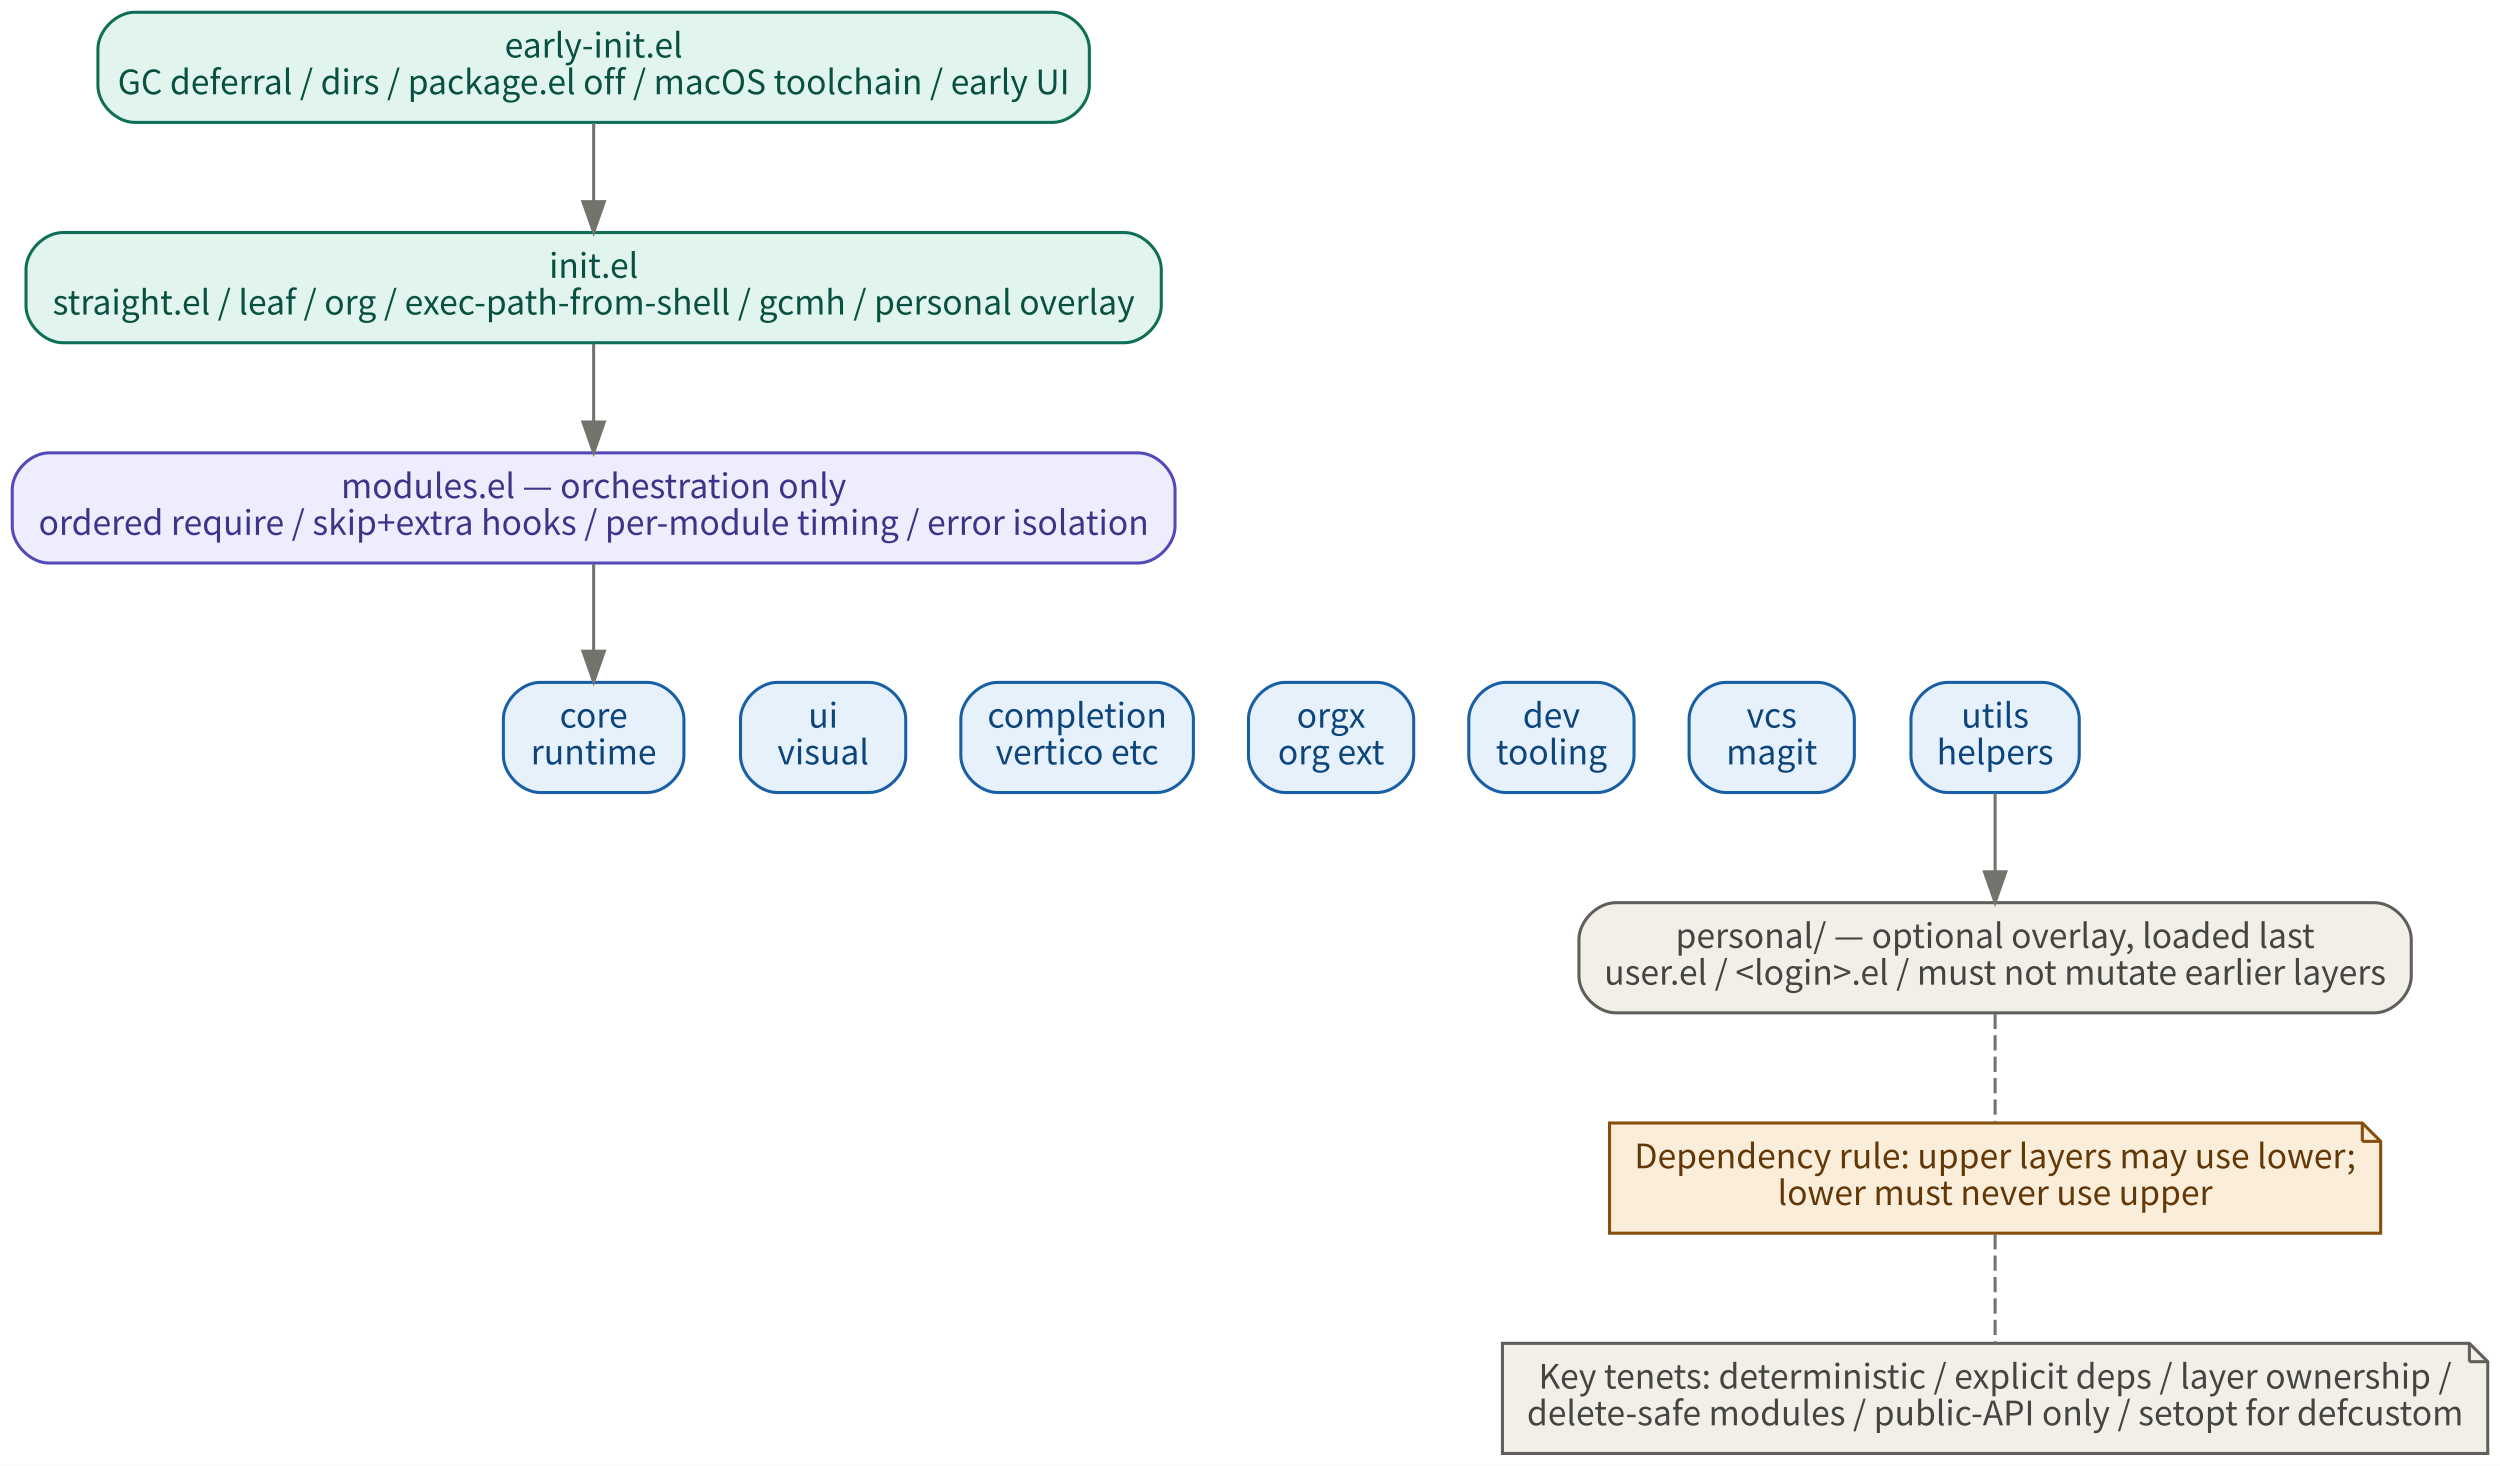
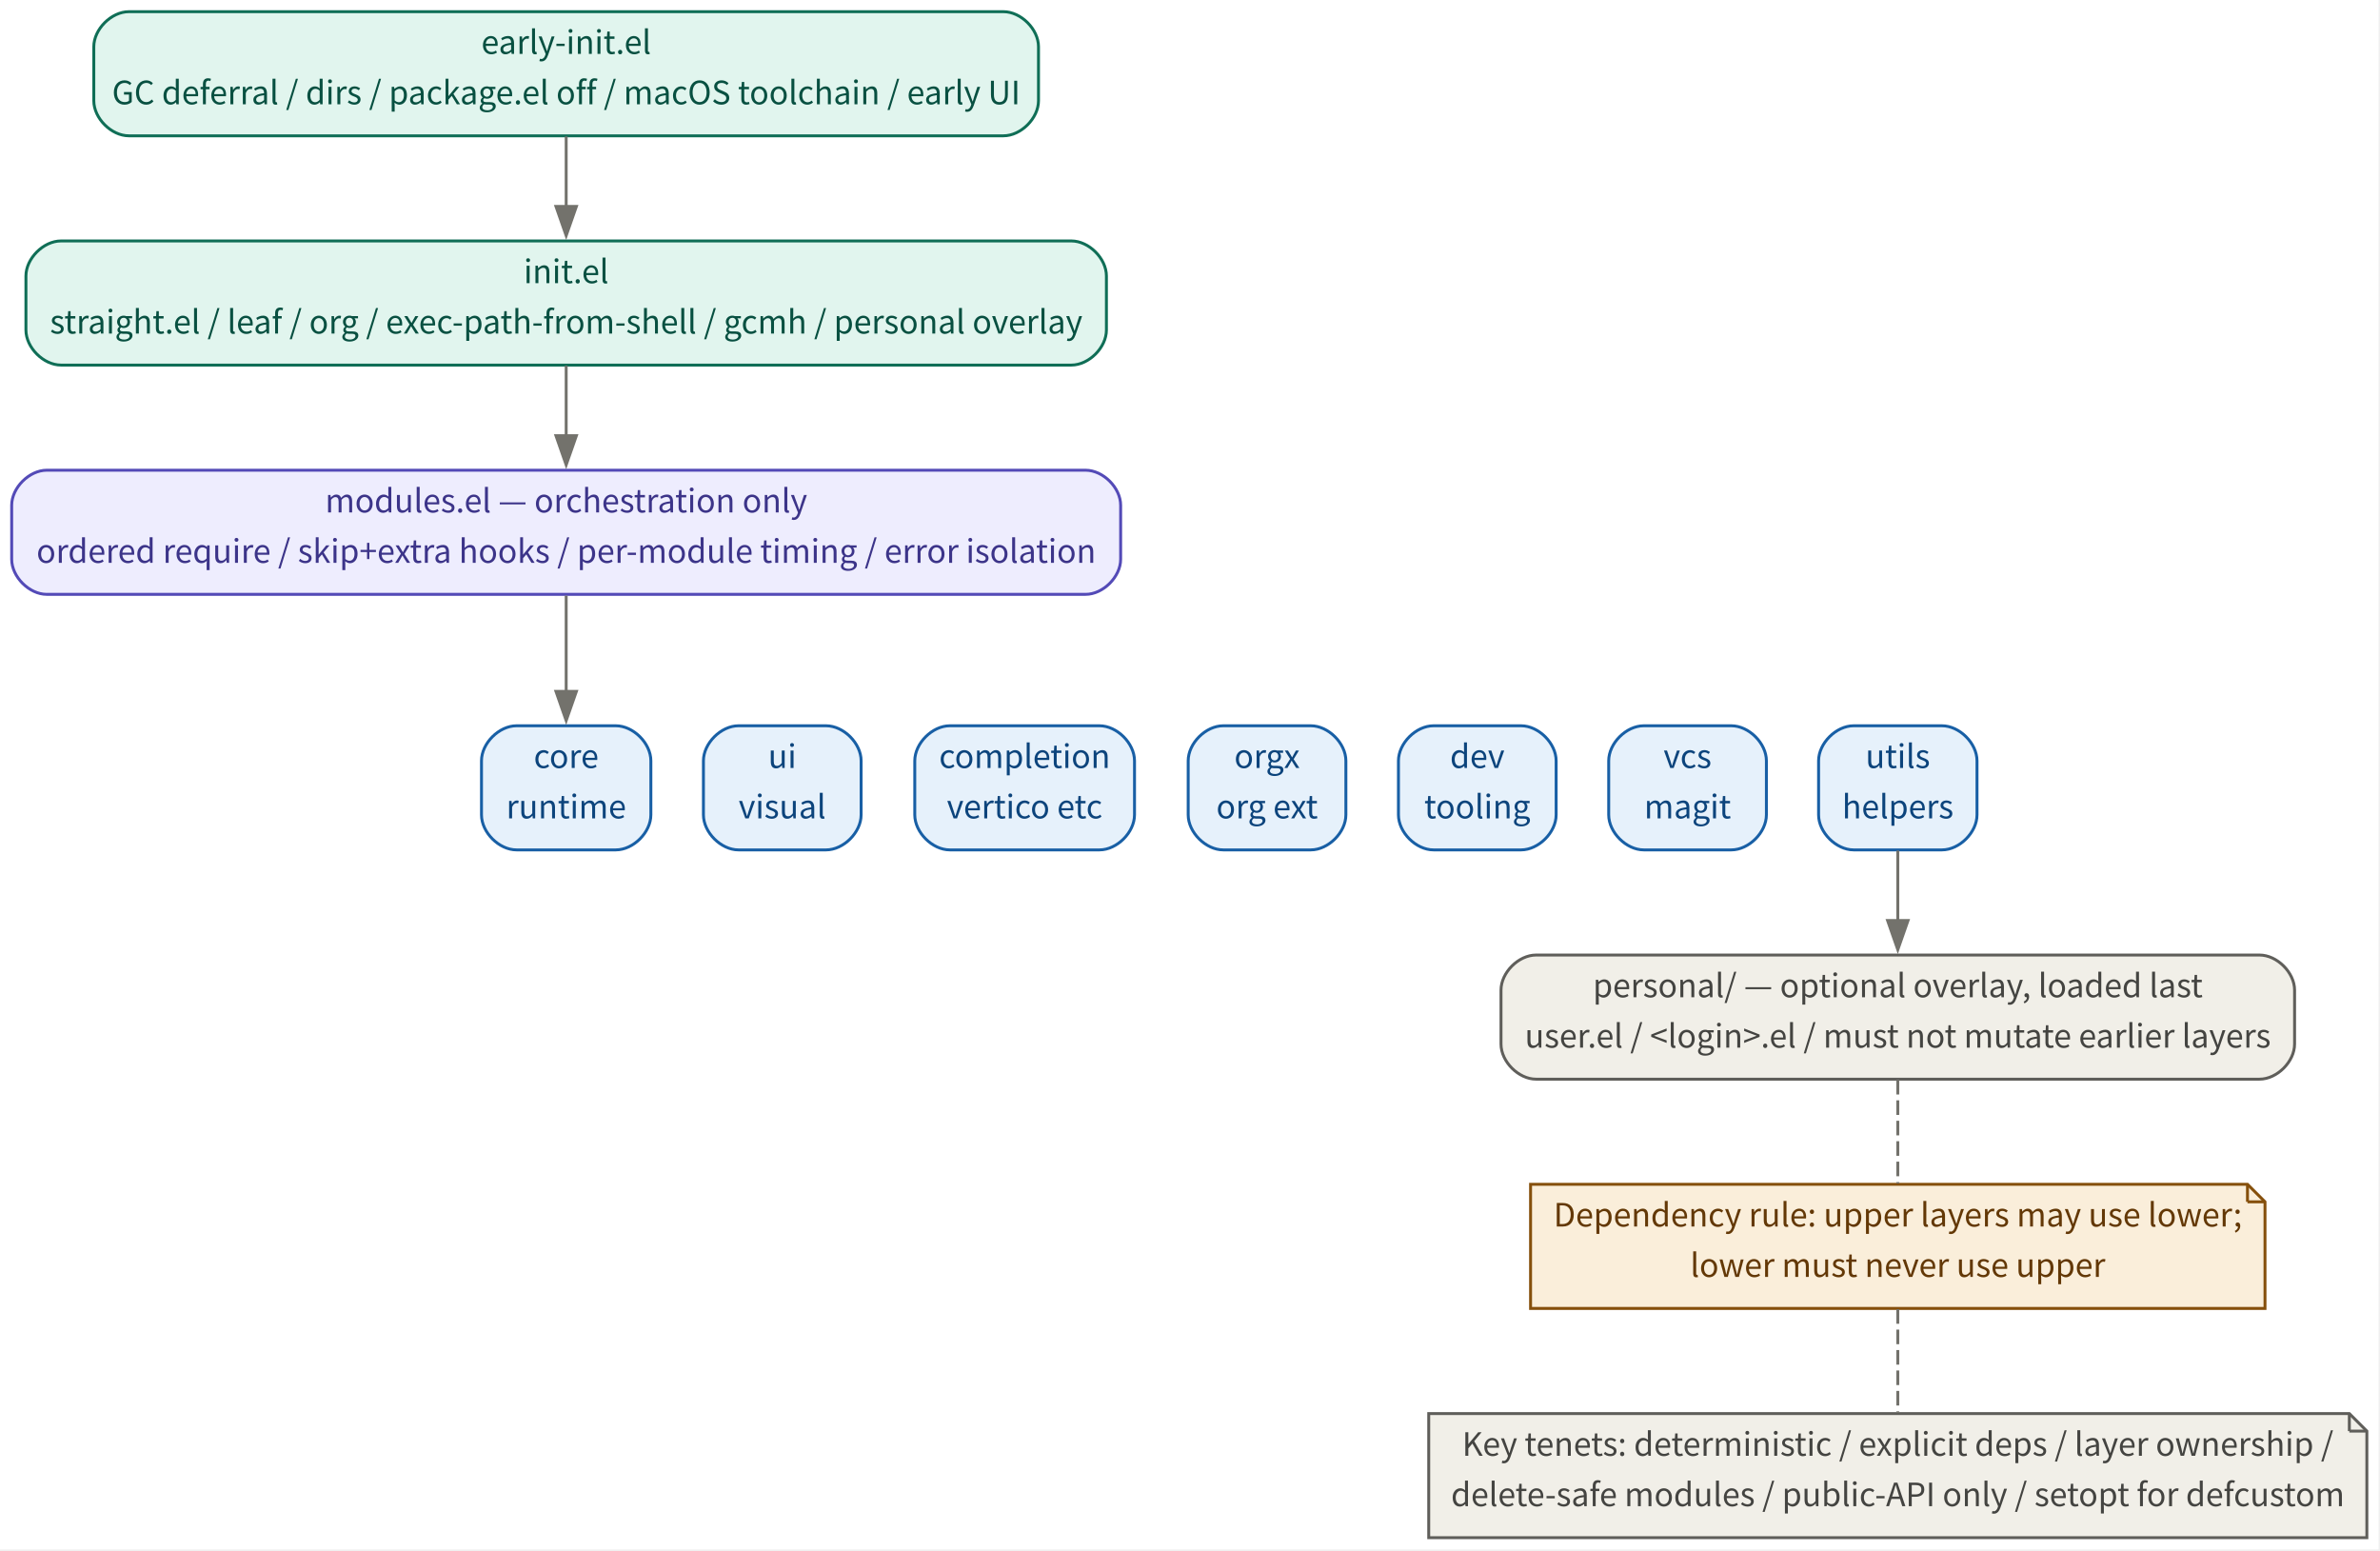
- <svg xmlns="http://www.w3.org/2000/svg" width="817pt" height="479pt" viewBox="0.00 0.00 817.00 479.00">
-   <g id="graph0" class="graph" transform="scale(1 1) rotate(0) translate(4 475)">
-     <polygon fill="white" stroke="transparent" points="-4,4 -4,-475 813,-475 813,4 -4,4" />
+ <svg xmlns="http://www.w3.org/2000/svg" width="815pt" height="531pt" viewBox="0.00 0.00 815.00 531.00">
+   <g id="graph0" class="graph" transform="scale(1 1) rotate(0) translate(4 526.5)">
+     <polygon fill="white" stroke="none" points="-4,4 -4,-526.5 810.5,-526.5 810.5,4 -4,4" />
    <g id="clust1" class="cluster">
</g>
    <g id="node1" class="node">
-       <path fill="#e1f5ee" stroke="#0f6e56" d="M340,-471C340,-471 40,-471 40,-471 34,-471 28,-465 28,-459 28,-459 28,-447 28,-447 28,-441 34,-435 40,-435 40,-435 340,-435 340,-435 346,-435 352,-441 352,-447 352,-447 352,-459 352,-459 352,-465 346,-471 340,-471" />
-       <text text-anchor="middle" x="190" y="-456.2" font-family="Noto Sans CJK JP" font-size="11.00" fill="#085041">early-init.el</text>
-       <text text-anchor="middle" x="190" y="-444.2" font-family="Noto Sans CJK JP" font-size="11.00" fill="#085041">GC deferral / dirs / package.el off / macOS toolchain / early UI</text>
+       <path fill="#e1f5ee" stroke="#0f6e56" d="M339.62,-522.5C339.62,-522.5 40.12,-522.5 40.12,-522.5 34.13,-522.5 28.12,-516.5 28.12,-510.5 28.12,-510.5 28.12,-492 28.12,-492 28.12,-486 34.12,-480 40.12,-480 40.12,-480 339.62,-480 339.62,-480 345.62,-480 351.62,-486 351.62,-492 351.62,-492 351.62,-510.5 351.62,-510.5 351.62,-516.5 345.62,-522.5 339.62,-522.5" />
+       <text xml:space="preserve" text-anchor="middle" x="189.88" y="-508.05" font-family="Noto Sans CJK JP" font-size="11.00" fill="#085041">early-init.el</text>
+       <text xml:space="preserve" text-anchor="middle" x="189.88" y="-490.8" font-family="Noto Sans CJK JP" font-size="11.00" fill="#085041">GC deferral / dirs / package.el off / macOS toolchain / early UI</text>
    </g>
    <g id="node2" class="node">
-       <path fill="#e1f5ee" stroke="#0f6e56" d="M363.5,-399C363.5,-399 16.5,-399 16.5,-399 10.5,-399 4.5,-393 4.5,-387 4.5,-387 4.5,-375 4.5,-375 4.5,-369 10.5,-363 16.5,-363 16.5,-363 363.5,-363 363.5,-363 369.5,-363 375.5,-369 375.5,-375 375.5,-375 375.5,-387 375.5,-387 375.5,-393 369.5,-399 363.5,-399" />
-       <text text-anchor="middle" x="190" y="-384.2" font-family="Noto Sans CJK JP" font-size="11.00" fill="#085041">init.el</text>
-       <text text-anchor="middle" x="190" y="-372.2" font-family="Noto Sans CJK JP" font-size="11.00" fill="#085041">straight.el / leaf / org / exec-path-from-shell / gcmh / personal overlay</text>
+       <path fill="#e1f5ee" stroke="#0f6e56" d="M362.88,-444C362.88,-444 16.88,-444 16.88,-444 10.88,-444 4.88,-438 4.88,-432 4.88,-432 4.88,-413.5 4.88,-413.5 4.88,-407.5 10.88,-401.5 16.88,-401.5 16.88,-401.5 362.88,-401.5 362.88,-401.5 368.88,-401.5 374.88,-407.5 374.88,-413.5 374.88,-413.5 374.88,-432 374.88,-432 374.88,-438 368.88,-444 362.88,-444" />
+       <text xml:space="preserve" text-anchor="middle" x="189.88" y="-429.55" font-family="Noto Sans CJK JP" font-size="11.00" fill="#085041">init.el</text>
+       <text xml:space="preserve" text-anchor="middle" x="189.88" y="-412.3" font-family="Noto Sans CJK JP" font-size="11.00" fill="#085041">straight.el / leaf / org / exec-path-from-shell / gcmh / personal overlay</text>
    </g>
    <g id="edge7" class="edge">
-       <path fill="none" stroke="#73726c" d="M190,-434.7C190,-426.98 190,-417.71 190,-409.11" />
-       <polygon fill="#73726c" stroke="#73726c" points="193.5,-409.1 190,-399.1 186.5,-409.1 193.5,-409.1" />
+       <path fill="none" stroke="#73726c" d="M189.88,-479.75C189.88,-472.37 189.88,-463.87 189.88,-455.75" />
+       <polygon fill="#73726c" stroke="#73726c" points="193.38,-455.82 189.88,-445.82 186.38,-455.82 193.38,-455.82" />
    </g>
    <g id="node3" class="node">
-       <path fill="#eeedfe" stroke="#534ab7" d="M368,-327C368,-327 12,-327 12,-327 6,-327 0,-321 0,-315 0,-315 0,-303 0,-303 0,-297 6,-291 12,-291 12,-291 368,-291 368,-291 374,-291 380,-297 380,-303 380,-303 380,-315 380,-315 380,-321 374,-327 368,-327" />
-       <text text-anchor="middle" x="190" y="-312.2" font-family="Noto Sans CJK JP" font-size="11.00" fill="#3c3489">modules.el — orchestration only</text>
-       <text text-anchor="middle" x="190" y="-300.2" font-family="Noto Sans CJK JP" font-size="11.00" fill="#3c3489">ordered require / skip+extra hooks / per-module timing / error isolation</text>
+       <path fill="#eeedfe" stroke="#534ab7" d="M367.75,-365.5C367.75,-365.5 12,-365.5 12,-365.5 6,-365.5 0,-359.5 0,-353.5 0,-353.5 0,-335 0,-335 0,-329 6,-323 12,-323 12,-323 367.75,-323 367.75,-323 373.75,-323 379.75,-329 379.75,-335 379.75,-335 379.75,-353.5 379.75,-353.5 379.75,-359.5 373.75,-365.5 367.75,-365.5" />
+       <text xml:space="preserve" text-anchor="middle" x="189.88" y="-351.05" font-family="Noto Sans CJK JP" font-size="11.00" fill="#3c3489">modules.el — orchestration only</text>
+       <text xml:space="preserve" text-anchor="middle" x="189.88" y="-333.8" font-family="Noto Sans CJK JP" font-size="11.00" fill="#3c3489">ordered require / skip+extra hooks / per-module timing / error isolation</text>
    </g>
    <g id="edge8" class="edge">
-       <path fill="none" stroke="#73726c" d="M190,-362.7C190,-354.98 190,-345.71 190,-337.11" />
-       <polygon fill="#73726c" stroke="#73726c" points="193.5,-337.1 190,-327.1 186.5,-337.1 193.5,-337.1" />
+       <path fill="none" stroke="#73726c" d="M189.88,-401.25C189.88,-393.87 189.88,-385.37 189.88,-377.25" />
+       <polygon fill="#73726c" stroke="#73726c" points="193.38,-377.32 189.88,-367.32 186.38,-377.32 193.38,-377.32" />
    </g>
    <g id="node4" class="node">
-       <path fill="#e6f1fb" stroke="#185fa5" d="M207.5,-252C207.5,-252 172.5,-252 172.5,-252 166.5,-252 160.5,-246 160.5,-240 160.5,-240 160.5,-228 160.5,-228 160.5,-222 166.5,-216 172.5,-216 172.5,-216 207.5,-216 207.5,-216 213.5,-216 219.5,-222 219.5,-228 219.5,-228 219.5,-240 219.5,-240 219.5,-246 213.5,-252 207.5,-252" />
-       <text text-anchor="middle" x="190" y="-237.2" font-family="Noto Sans CJK JP" font-size="11.00" fill="#0c447c">core</text>
-       <text text-anchor="middle" x="190" y="-225.2" font-family="Noto Sans CJK JP" font-size="11.00" fill="#0c447c">runtime</text>
+       <path fill="#e6f1fb" stroke="#185fa5" d="M206.88,-278C206.88,-278 172.88,-278 172.88,-278 166.88,-278 160.88,-272 160.88,-266 160.88,-266 160.88,-247.5 160.88,-247.5 160.88,-241.5 166.88,-235.5 172.88,-235.5 172.88,-235.5 206.88,-235.5 206.88,-235.5 212.88,-235.5 218.88,-241.5 218.88,-247.5 218.88,-247.5 218.88,-266 218.88,-266 218.88,-272 212.88,-278 206.88,-278" />
+       <text xml:space="preserve" text-anchor="middle" x="189.88" y="-263.55" font-family="Noto Sans CJK JP" font-size="11.00" fill="#0c447c">core</text>
+       <text xml:space="preserve" text-anchor="middle" x="189.88" y="-246.3" font-family="Noto Sans CJK JP" font-size="11.00" fill="#0c447c">runtime</text>
    </g>
    <g id="edge9" class="edge">
-       <path fill="none" stroke="#73726c" d="M190,-290.7C190,-282.25 190,-271.87 190,-262.37" />
-       <polygon fill="#73726c" stroke="#73726c" points="193.5,-262.18 190,-252.18 186.5,-262.18 193.5,-262.18" />
+       <path fill="none" stroke="#73726c" d="M189.88,-322.55C189.88,-312.68 189.88,-300.65 189.88,-289.64" />
+       <polygon fill="#73726c" stroke="#73726c" points="193.38,-289.77 189.88,-279.77 186.38,-289.77 193.38,-289.77" />
    </g>
    <g id="node5" class="node">
-       <path fill="#e6f1fb" stroke="#185fa5" d="M280,-252C280,-252 250,-252 250,-252 244,-252 238,-246 238,-240 238,-240 238,-228 238,-228 238,-222 244,-216 250,-216 250,-216 280,-216 280,-216 286,-216 292,-222 292,-228 292,-228 292,-240 292,-240 292,-246 286,-252 280,-252" />
-       <text text-anchor="middle" x="265" y="-237.2" font-family="Noto Sans CJK JP" font-size="11.00" fill="#0c447c">ui</text>
-       <text text-anchor="middle" x="265" y="-225.2" font-family="Noto Sans CJK JP" font-size="11.00" fill="#0c447c">visual</text>
+       <path fill="#e6f1fb" stroke="#185fa5" d="M278.88,-278C278.88,-278 248.88,-278 248.88,-278 242.88,-278 236.88,-272 236.88,-266 236.88,-266 236.88,-247.5 236.88,-247.5 236.88,-241.5 242.88,-235.5 248.88,-235.5 248.88,-235.5 278.88,-235.5 278.88,-235.5 284.88,-235.5 290.88,-241.5 290.88,-247.5 290.88,-247.5 290.88,-266 290.88,-266 290.88,-272 284.88,-278 278.88,-278" />
+       <text xml:space="preserve" text-anchor="middle" x="263.88" y="-263.55" font-family="Noto Sans CJK JP" font-size="11.00" fill="#0c447c">ui</text>
+       <text xml:space="preserve" text-anchor="middle" x="263.88" y="-246.3" font-family="Noto Sans CJK JP" font-size="11.00" fill="#0c447c">visual</text>
    </g>
    <g id="node6" class="node">
-       <path fill="#e6f1fb" stroke="#185fa5" d="M374,-252C374,-252 322,-252 322,-252 316,-252 310,-246 310,-240 310,-240 310,-228 310,-228 310,-222 316,-216 322,-216 322,-216 374,-216 374,-216 380,-216 386,-222 386,-228 386,-228 386,-240 386,-240 386,-246 380,-252 374,-252" />
-       <text text-anchor="middle" x="348" y="-237.2" font-family="Noto Sans CJK JP" font-size="11.00" fill="#0c447c">completion</text>
-       <text text-anchor="middle" x="348" y="-225.2" font-family="Noto Sans CJK JP" font-size="11.00" fill="#0c447c">vertico etc</text>
+       <path fill="#e6f1fb" stroke="#185fa5" d="M372.5,-278C372.5,-278 321.25,-278 321.25,-278 315.25,-278 309.25,-272 309.25,-266 309.25,-266 309.25,-247.5 309.25,-247.5 309.25,-241.5 315.25,-235.5 321.25,-235.5 321.25,-235.5 372.5,-235.5 372.5,-235.5 378.5,-235.5 384.5,-241.5 384.5,-247.5 384.5,-247.5 384.5,-266 384.5,-266 384.5,-272 378.5,-278 372.5,-278" />
+       <text xml:space="preserve" text-anchor="middle" x="346.88" y="-263.55" font-family="Noto Sans CJK JP" font-size="11.00" fill="#0c447c">completion</text>
+       <text xml:space="preserve" text-anchor="middle" x="346.88" y="-246.3" font-family="Noto Sans CJK JP" font-size="11.00" fill="#0c447c">vertico etc</text>
    </g>
    <g id="node7" class="node">
-       <path fill="#e6f1fb" stroke="#185fa5" d="M446,-252C446,-252 416,-252 416,-252 410,-252 404,-246 404,-240 404,-240 404,-228 404,-228 404,-222 410,-216 416,-216 416,-216 446,-216 446,-216 452,-216 458,-222 458,-228 458,-228 458,-240 458,-240 458,-246 452,-252 446,-252" />
-       <text text-anchor="middle" x="431" y="-237.2" font-family="Noto Sans CJK JP" font-size="11.00" fill="#0c447c">orgx</text>
-       <text text-anchor="middle" x="431" y="-225.2" font-family="Noto Sans CJK JP" font-size="11.00" fill="#0c447c">org ext</text>
+       <path fill="#e6f1fb" stroke="#185fa5" d="M444.88,-278C444.88,-278 414.88,-278 414.88,-278 408.88,-278 402.88,-272 402.88,-266 402.88,-266 402.88,-247.5 402.88,-247.5 402.88,-241.5 408.88,-235.5 414.88,-235.5 414.88,-235.5 444.88,-235.5 444.88,-235.5 450.88,-235.5 456.88,-241.5 456.88,-247.5 456.88,-247.5 456.88,-266 456.88,-266 456.88,-272 450.88,-278 444.88,-278" />
+       <text xml:space="preserve" text-anchor="middle" x="429.88" y="-263.55" font-family="Noto Sans CJK JP" font-size="11.00" fill="#0c447c">orgx</text>
+       <text xml:space="preserve" text-anchor="middle" x="429.88" y="-246.3" font-family="Noto Sans CJK JP" font-size="11.00" fill="#0c447c">org ext</text>
    </g>
    <g id="node8" class="node">
-       <path fill="#e6f1fb" stroke="#185fa5" d="M518,-252C518,-252 488,-252 488,-252 482,-252 476,-246 476,-240 476,-240 476,-228 476,-228 476,-222 482,-216 488,-216 488,-216 518,-216 518,-216 524,-216 530,-222 530,-228 530,-228 530,-240 530,-240 530,-246 524,-252 518,-252" />
-       <text text-anchor="middle" x="503" y="-237.2" font-family="Noto Sans CJK JP" font-size="11.00" fill="#0c447c">dev</text>
-       <text text-anchor="middle" x="503" y="-225.2" font-family="Noto Sans CJK JP" font-size="11.00" fill="#0c447c">tooling</text>
+       <path fill="#e6f1fb" stroke="#185fa5" d="M516.88,-278C516.88,-278 486.88,-278 486.88,-278 480.88,-278 474.88,-272 474.88,-266 474.88,-266 474.88,-247.5 474.88,-247.5 474.88,-241.5 480.88,-235.5 486.88,-235.5 486.88,-235.5 516.88,-235.5 516.88,-235.5 522.88,-235.5 528.88,-241.5 528.88,-247.5 528.88,-247.5 528.88,-266 528.88,-266 528.88,-272 522.88,-278 516.88,-278" />
+       <text xml:space="preserve" text-anchor="middle" x="501.88" y="-263.55" font-family="Noto Sans CJK JP" font-size="11.00" fill="#0c447c">dev</text>
+       <text xml:space="preserve" text-anchor="middle" x="501.88" y="-246.3" font-family="Noto Sans CJK JP" font-size="11.00" fill="#0c447c">tooling</text>
    </g>
    <g id="node9" class="node">
-       <path fill="#e6f1fb" stroke="#185fa5" d="M590,-252C590,-252 560,-252 560,-252 554,-252 548,-246 548,-240 548,-240 548,-228 548,-228 548,-222 554,-216 560,-216 560,-216 590,-216 590,-216 596,-216 602,-222 602,-228 602,-228 602,-240 602,-240 602,-246 596,-252 590,-252" />
-       <text text-anchor="middle" x="575" y="-237.2" font-family="Noto Sans CJK JP" font-size="11.00" fill="#0c447c">vcs</text>
-       <text text-anchor="middle" x="575" y="-225.2" font-family="Noto Sans CJK JP" font-size="11.00" fill="#0c447c">magit</text>
+       <path fill="#e6f1fb" stroke="#185fa5" d="M588.88,-278C588.88,-278 558.88,-278 558.88,-278 552.88,-278 546.88,-272 546.88,-266 546.88,-266 546.88,-247.5 546.88,-247.5 546.88,-241.5 552.88,-235.5 558.88,-235.5 558.88,-235.5 588.88,-235.5 588.88,-235.5 594.88,-235.5 600.88,-241.5 600.88,-247.5 600.88,-247.5 600.88,-266 600.88,-266 600.88,-272 594.88,-278 588.88,-278" />
+       <text xml:space="preserve" text-anchor="middle" x="573.88" y="-263.55" font-family="Noto Sans CJK JP" font-size="11.00" fill="#0c447c">vcs</text>
+       <text xml:space="preserve" text-anchor="middle" x="573.88" y="-246.3" font-family="Noto Sans CJK JP" font-size="11.00" fill="#0c447c">magit</text>
    </g>
    <g id="node10" class="node">
-       <path fill="#e6f1fb" stroke="#185fa5" d="M663.5,-252C663.5,-252 632.5,-252 632.5,-252 626.5,-252 620.5,-246 620.5,-240 620.5,-240 620.5,-228 620.5,-228 620.5,-222 626.5,-216 632.5,-216 632.5,-216 663.5,-216 663.5,-216 669.5,-216 675.5,-222 675.5,-228 675.5,-228 675.5,-240 675.5,-240 675.5,-246 669.5,-252 663.5,-252" />
-       <text text-anchor="middle" x="648" y="-237.2" font-family="Noto Sans CJK JP" font-size="11.00" fill="#0c447c">utils</text>
-       <text text-anchor="middle" x="648" y="-225.2" font-family="Noto Sans CJK JP" font-size="11.00" fill="#0c447c">helpers</text>
+       <path fill="#e6f1fb" stroke="#185fa5" d="M661,-278C661,-278 630.75,-278 630.75,-278 624.75,-278 618.75,-272 618.75,-266 618.75,-266 618.75,-247.5 618.75,-247.5 618.75,-241.5 624.75,-235.5 630.75,-235.5 630.75,-235.5 661,-235.5 661,-235.5 667,-235.5 673,-241.5 673,-247.5 673,-247.5 673,-266 673,-266 673,-272 667,-278 661,-278" />
+       <text xml:space="preserve" text-anchor="middle" x="645.88" y="-263.55" font-family="Noto Sans CJK JP" font-size="11.00" fill="#0c447c">utils</text>
+       <text xml:space="preserve" text-anchor="middle" x="645.88" y="-246.3" font-family="Noto Sans CJK JP" font-size="11.00" fill="#0c447c">helpers</text>
    </g>
    <g id="node11" class="node">
-       <path fill="#f1efe8" stroke="#5f5e5a" d="M772,-180C772,-180 524,-180 524,-180 518,-180 512,-174 512,-168 512,-168 512,-156 512,-156 512,-150 518,-144 524,-144 524,-144 772,-144 772,-144 778,-144 784,-150 784,-156 784,-156 784,-168 784,-168 784,-174 778,-180 772,-180" />
-       <text text-anchor="middle" x="648" y="-165.2" font-family="Noto Sans CJK JP" font-size="11.00" fill="#444441">personal/ — optional overlay, loaded last</text>
-       <text text-anchor="middle" x="648" y="-153.2" font-family="Noto Sans CJK JP" font-size="11.00" fill="#444441">user.el / &lt;login&gt;.el / must not mutate earlier layers</text>
+       <path fill="#f1efe8" stroke="#5f5e5a" d="M769.75,-199.5C769.75,-199.5 522,-199.5 522,-199.5 516,-199.5 510,-193.5 510,-187.5 510,-187.5 510,-169 510,-169 510,-163 516,-157 522,-157 522,-157 769.75,-157 769.75,-157 775.75,-157 781.75,-163 781.75,-169 781.75,-169 781.75,-187.5 781.75,-187.5 781.75,-193.5 775.75,-199.5 769.75,-199.5" />
+       <text xml:space="preserve" text-anchor="middle" x="645.88" y="-185.05" font-family="Noto Sans CJK JP" font-size="11.00" fill="#444441">personal/ — optional overlay, loaded last</text>
+       <text xml:space="preserve" text-anchor="middle" x="645.88" y="-167.8" font-family="Noto Sans CJK JP" font-size="11.00" fill="#444441">user.el / &lt;login&gt;.el / must not mutate earlier layers</text>
    </g>
    <g id="edge10" class="edge">
-       <path fill="none" stroke="#73726c" d="M648,-215.7C648,-207.98 648,-198.71 648,-190.11" />
-       <polygon fill="#73726c" stroke="#73726c" points="651.5,-190.1 648,-180.1 644.5,-190.1 651.5,-190.1" />
+       <path fill="none" stroke="#73726c" d="M645.88,-235.25C645.88,-227.87 645.88,-219.37 645.88,-211.25" />
+       <polygon fill="#73726c" stroke="#73726c" points="649.38,-211.32 645.88,-201.32 642.38,-211.32 649.38,-211.32" />
    </g>
    <g id="node12" class="node">
-       <polygon fill="#faeeda" stroke="#854f0b" points="768,-108 522,-108 522,-72 774,-72 774,-102 768,-108" />
-       <polyline fill="none" stroke="#854f0b" points="768,-108 768,-102 " />
-       <polyline fill="none" stroke="#854f0b" points="774,-102 768,-102 " />
-       <text text-anchor="middle" x="648" y="-93.2" font-family="Noto Sans CJK JP" font-size="11.00" fill="#633806">Dependency rule: upper layers may use lower;</text>
-       <text text-anchor="middle" x="648" y="-81.2" font-family="Noto Sans CJK JP" font-size="11.00" fill="#633806">lower must never use upper</text>
+       <polygon fill="#faeeda" stroke="#854f0b" points="765.62,-121 520.12,-121 520.12,-78.5 771.62,-78.5 771.62,-115 765.62,-121" />
+       <polyline fill="none" stroke="#854f0b" points="765.62,-121 765.62,-115" />
+       <polyline fill="none" stroke="#854f0b" points="771.62,-115 765.62,-115" />
+       <text xml:space="preserve" text-anchor="middle" x="645.88" y="-106.55" font-family="Noto Sans CJK JP" font-size="11.00" fill="#633806">Dependency rule: upper layers may use lower;</text>
+       <text xml:space="preserve" text-anchor="middle" x="645.88" y="-89.3" font-family="Noto Sans CJK JP" font-size="11.00" fill="#633806">lower must never use upper</text>
    </g>
    <g id="edge11" class="edge">
-       <path fill="none" stroke="#73726c" stroke-dasharray="5,2" d="M648,-143.7C648,-132.85 648,-118.92 648,-108.1" />
+       <path fill="none" stroke="#73726c" stroke-dasharray="5,2" d="M645.88,-156.75C645.88,-145.77 645.88,-132.29 645.88,-121.31" />
    </g>
    <g id="node13" class="node">
-       <polygon fill="#f1efe8" stroke="#5f5e5a" points="803,-36 487,-36 487,0 809,0 809,-30 803,-36" />
-       <polyline fill="none" stroke="#5f5e5a" points="803,-36 803,-30 " />
-       <polyline fill="none" stroke="#5f5e5a" points="809,-30 803,-30 " />
-       <text text-anchor="middle" x="648" y="-21.2" font-family="Noto Sans CJK JP" font-size="11.00" fill="#444441">Key tenets: deterministic / explicit deps / layer ownership /</text>
-       <text text-anchor="middle" x="648" y="-9.2" font-family="Noto Sans CJK JP" font-size="11.00" fill="#444441">delete-safe modules / public-API only / setopt for defcustom</text>
+       <polygon fill="#f1efe8" stroke="#5f5e5a" points="800.5,-42.5 485.25,-42.5 485.25,0 806.5,0 806.5,-36.5 800.5,-42.5" />
+       <polyline fill="none" stroke="#5f5e5a" points="800.5,-42.5 800.5,-36.5" />
+       <polyline fill="none" stroke="#5f5e5a" points="806.5,-36.5 800.5,-36.5" />
+       <text xml:space="preserve" text-anchor="middle" x="645.88" y="-28.05" font-family="Noto Sans CJK JP" font-size="11.00" fill="#444441">Key tenets: deterministic / explicit deps / layer ownership /</text>
+       <text xml:space="preserve" text-anchor="middle" x="645.88" y="-10.8" font-family="Noto Sans CJK JP" font-size="11.00" fill="#444441">delete-safe modules / public-API only / setopt for defcustom</text>
    </g>
    <g id="edge12" class="edge">
-       <path fill="none" stroke="#73726c" stroke-dasharray="5,2" d="M648,-71.7C648,-60.85 648,-46.92 648,-36.1" />
+       <path fill="none" stroke="#73726c" stroke-dasharray="5,2" d="M645.88,-78.25C645.88,-67.27 645.88,-53.79 645.88,-42.81" />
    </g>
  </g>
</svg>
